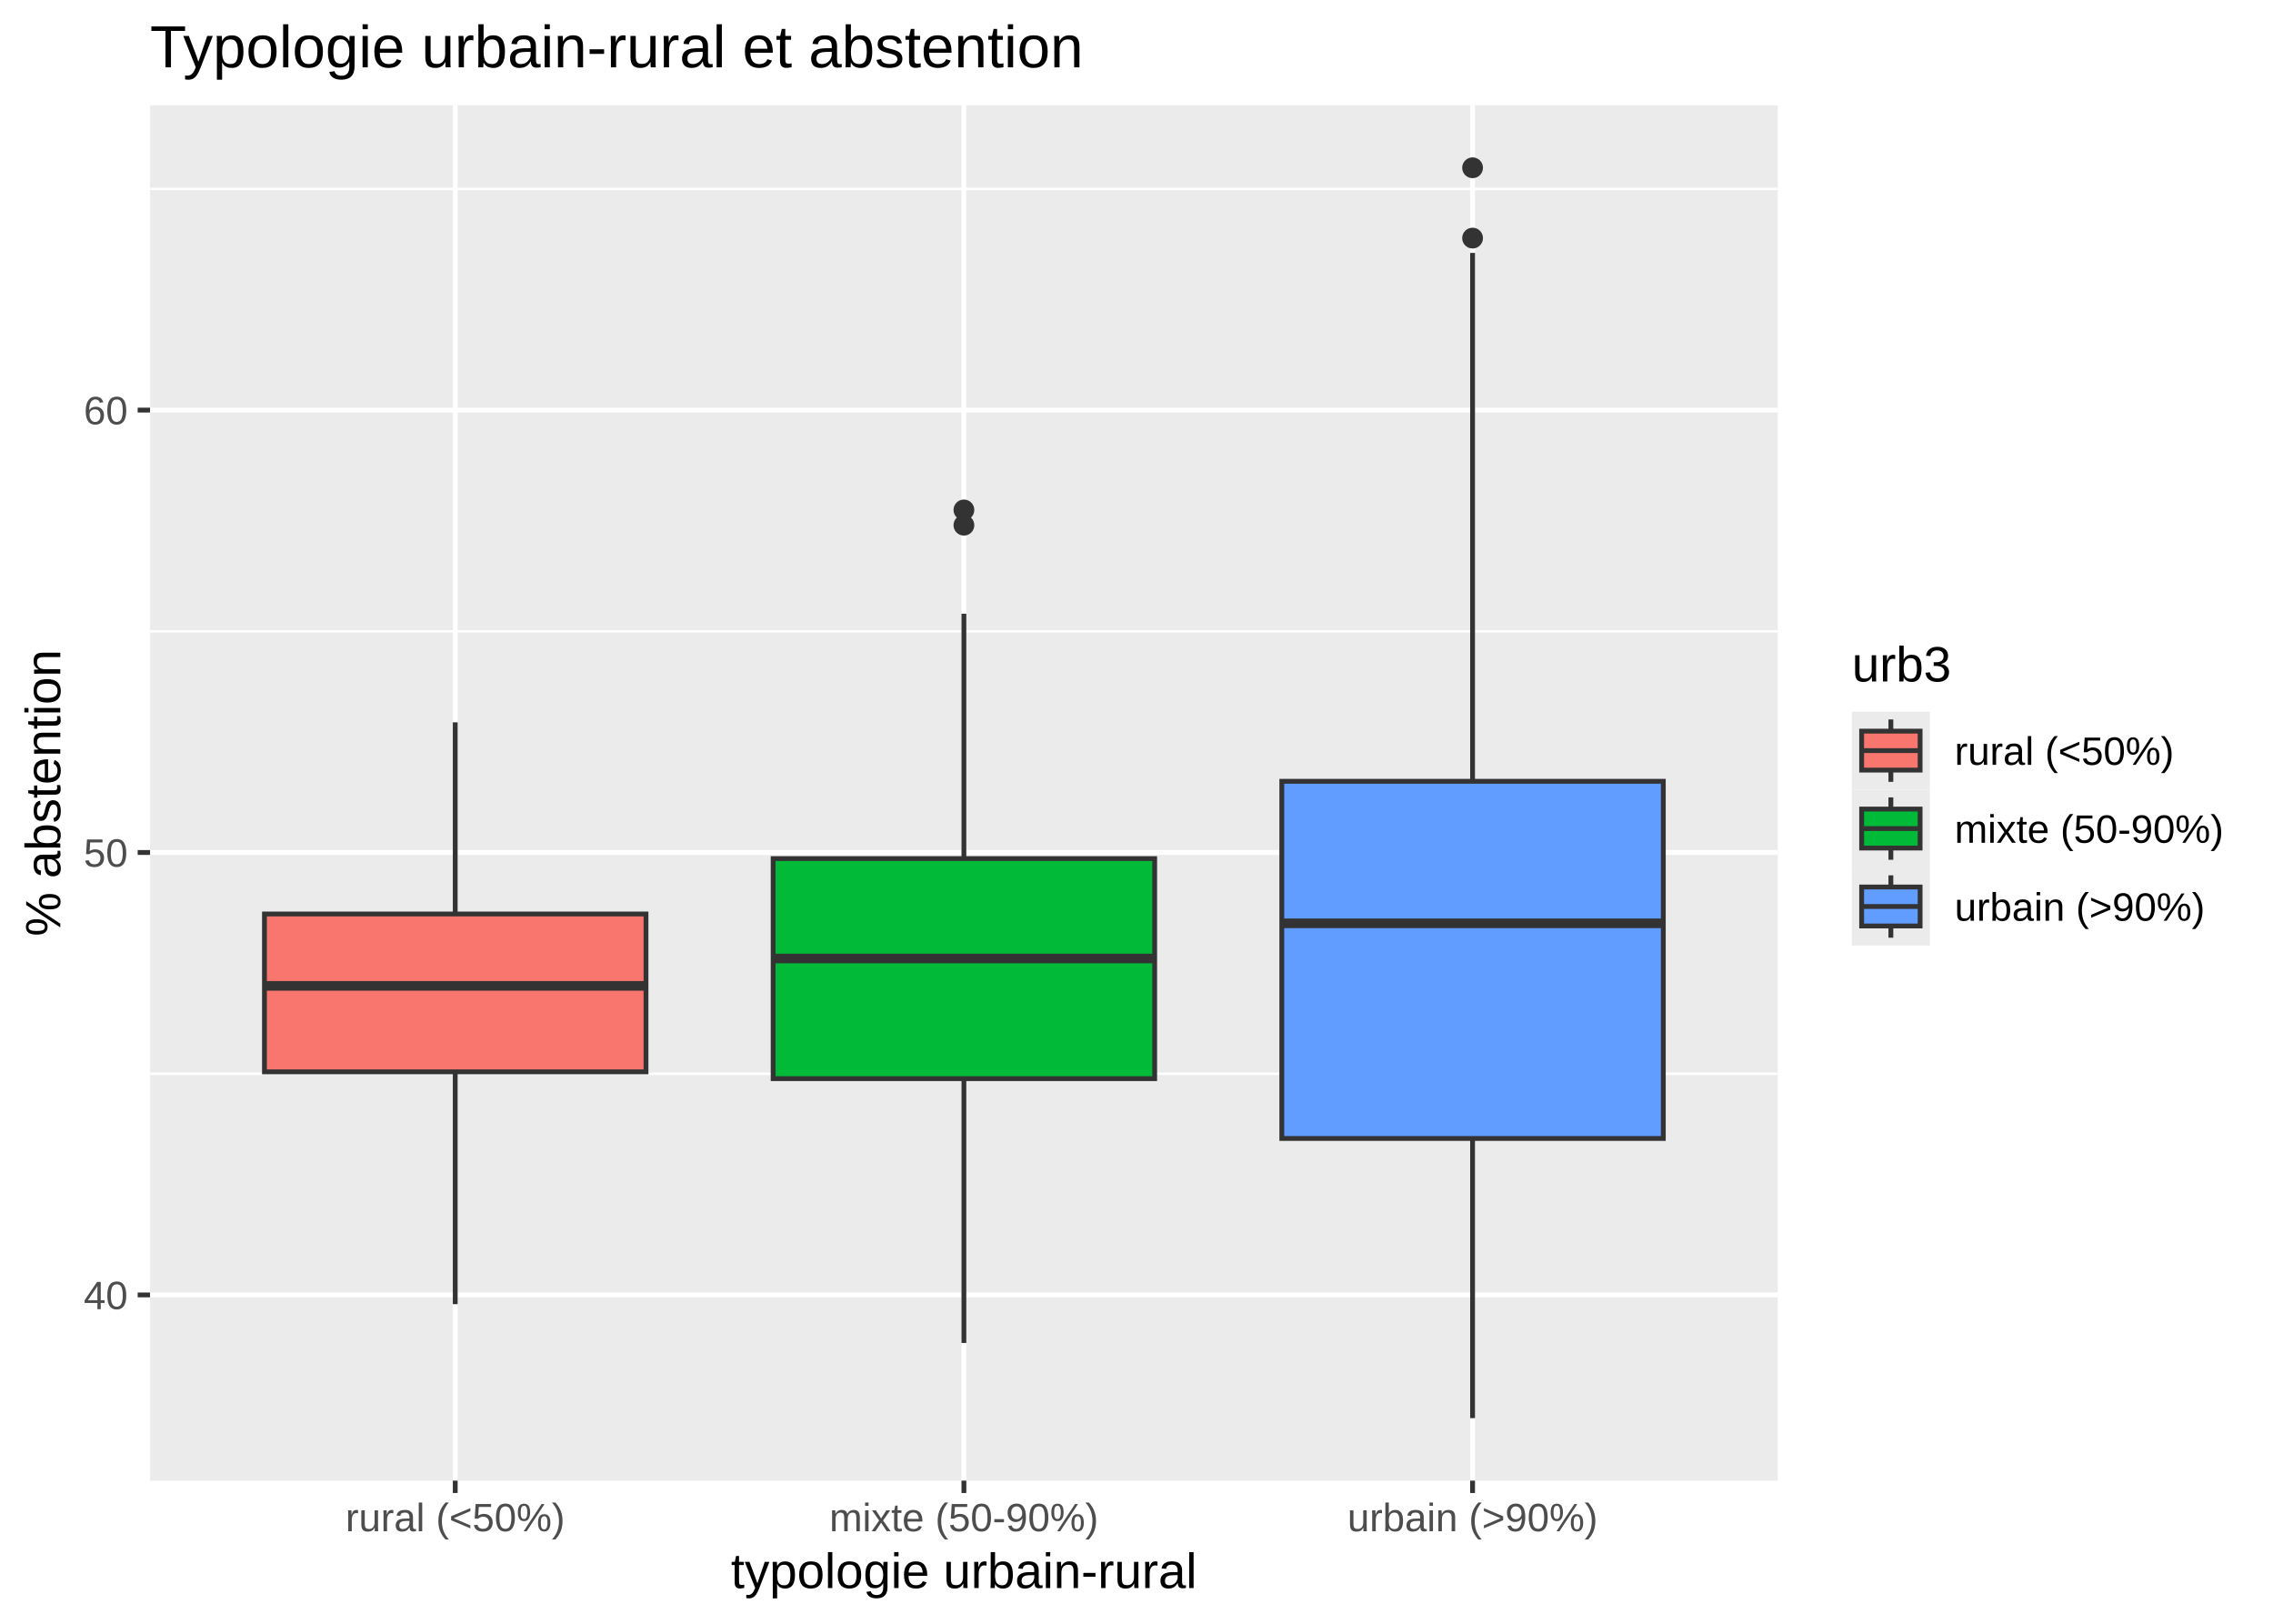
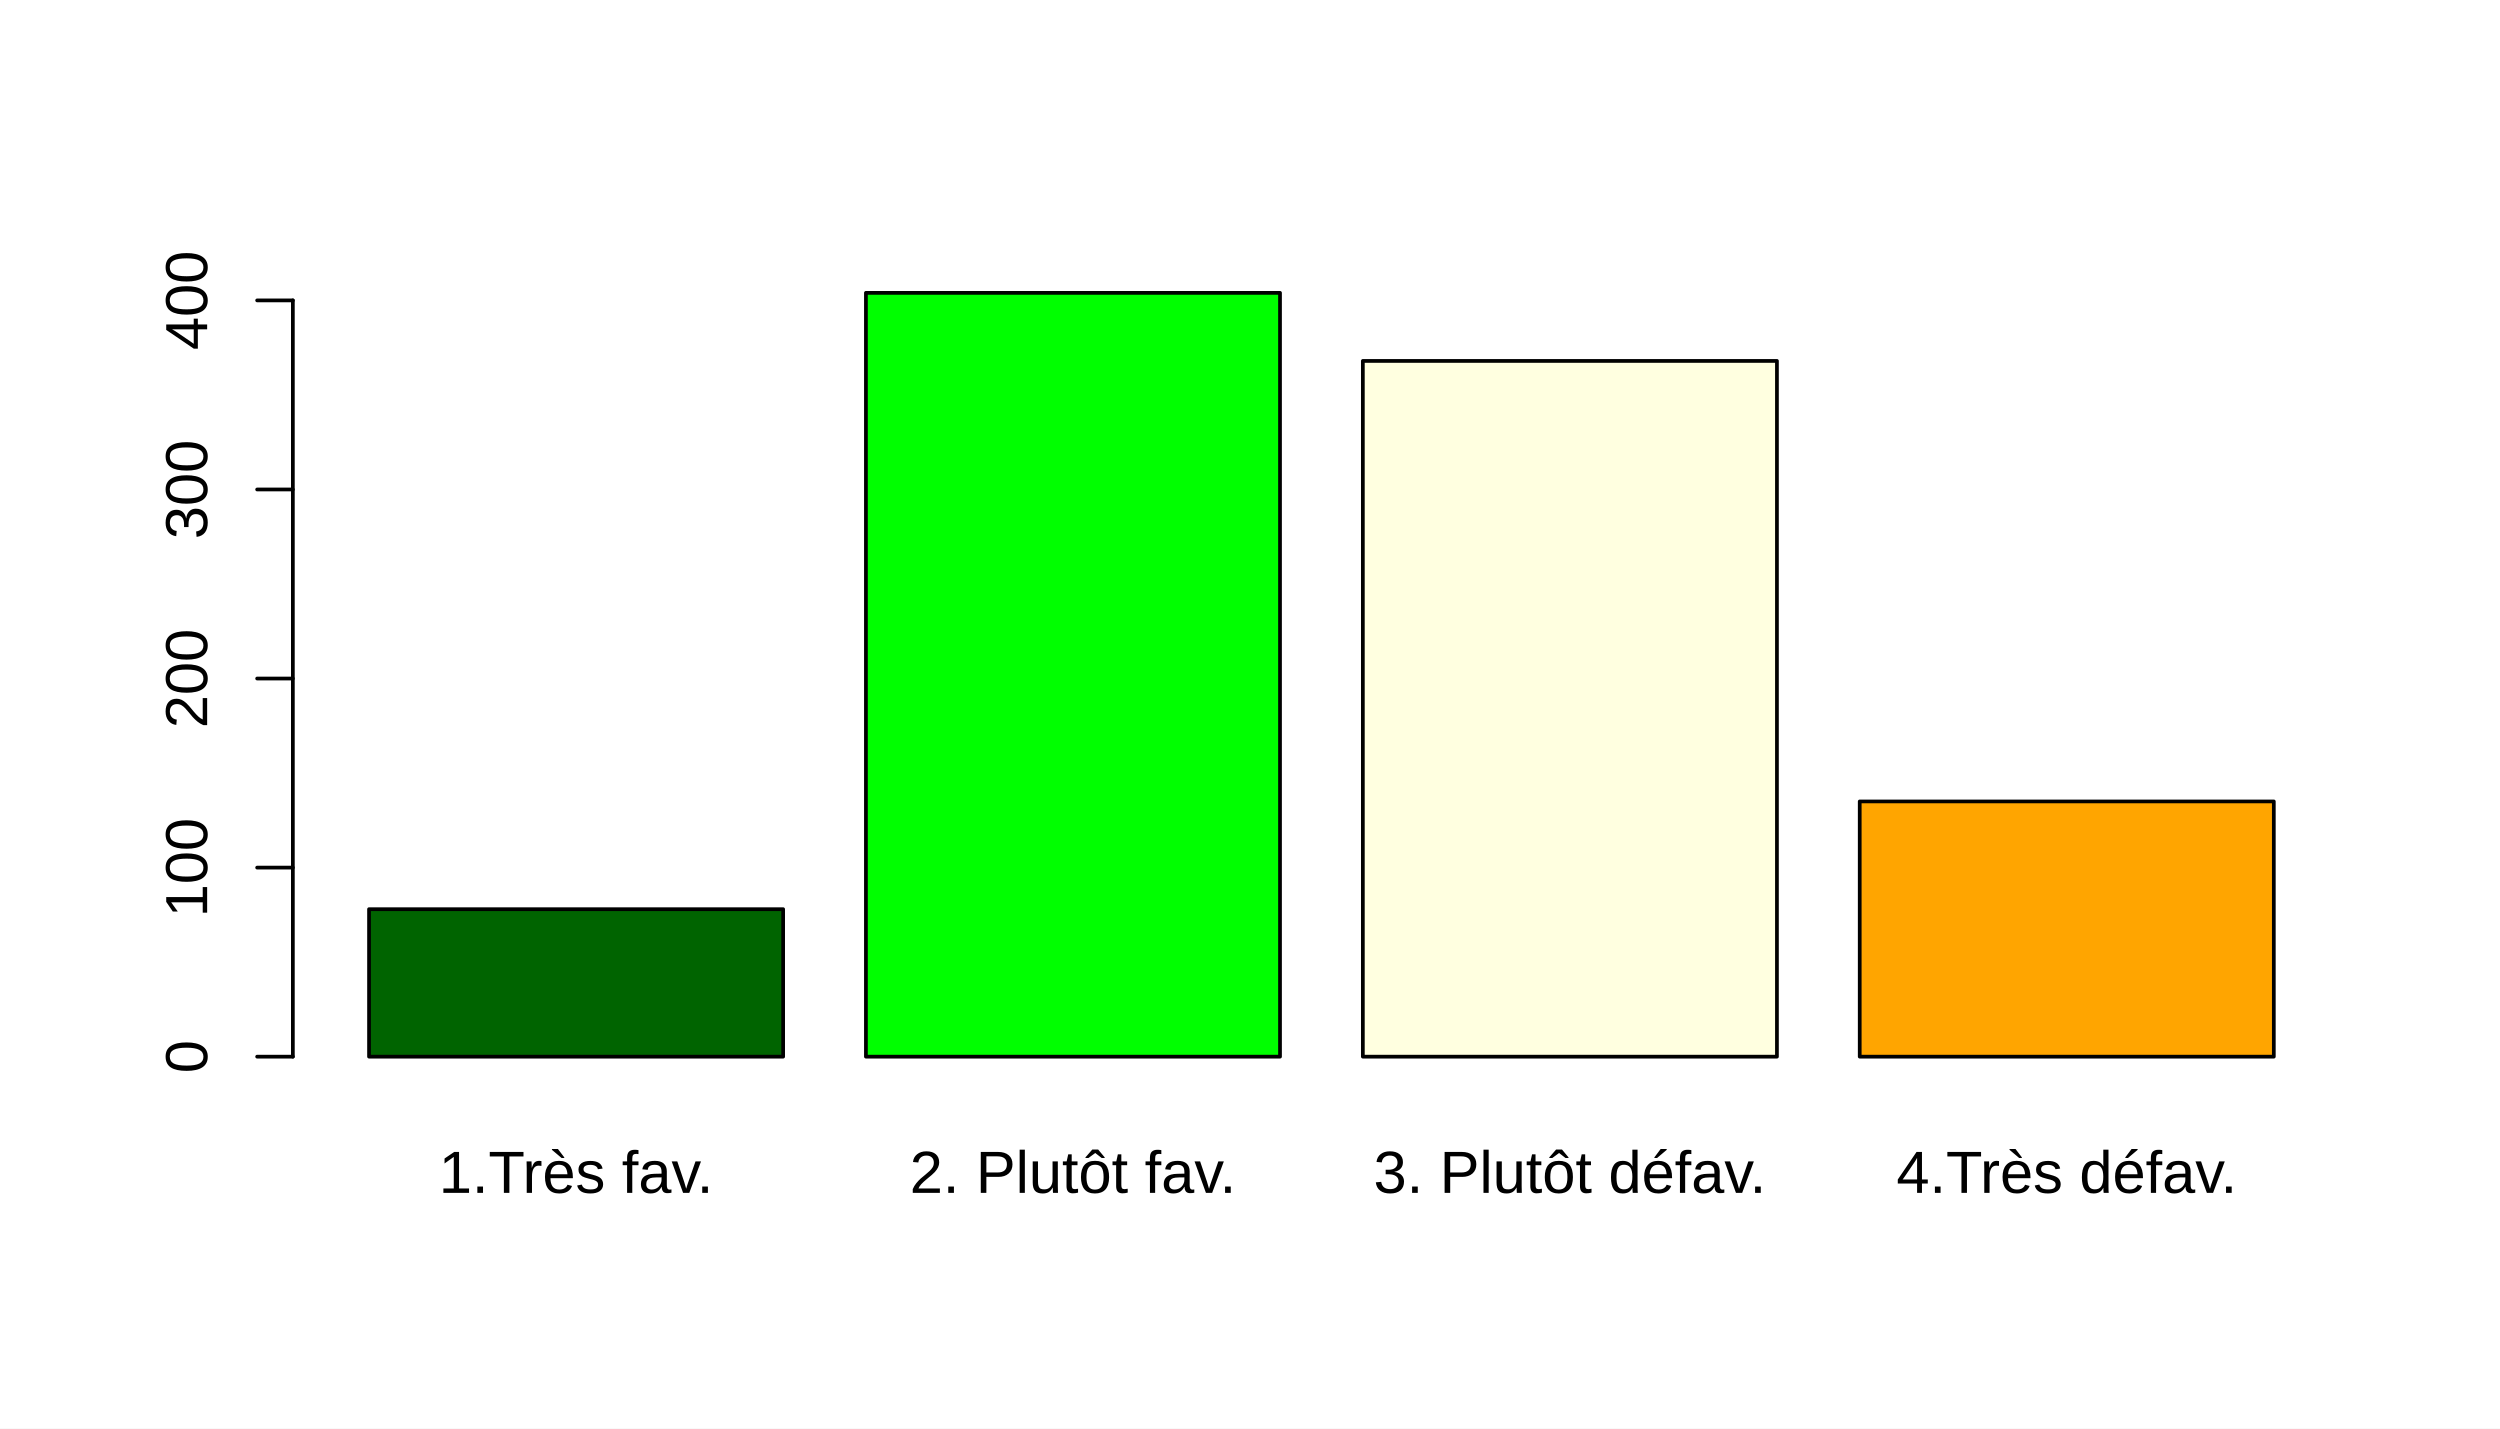
- <svg xmlns="http://www.w3.org/2000/svg" class="svglite" width="504.00pt" height="360.00pt" viewBox="0 0 504.00 360.00">
+ <svg xmlns="http://www.w3.org/2000/svg" class="svglite" width="504.00pt" height="288.00pt" viewBox="0 0 504.00 288.00">
  <defs>
    <style type="text/css">
    .svglite line, .svglite polyline, .svglite polygon, .svglite path, .svglite rect, .svglite circle {
      fill: none;
      stroke: #000000;
      stroke-linecap: round;
      stroke-linejoin: round;
      stroke-miterlimit: 10.00;
    }
    .svglite text {
      white-space: pre;
    }
  </style>
  </defs>
  <rect width="100%" height="100%" style="stroke: none; fill: #FFFFFF;" />
  <defs>
-     <clipPath id="cpMC4wMHw1MDQuMDB8MC4wMHwzNjAuMDA=">
-       <rect x="0.00" y="0.00" width="504.00" height="360.00" />
+     <clipPath id="cpMC4wMHw1MDQuMDB8MC4wMHwyODguMDA=">
+       <rect x="0.00" y="0.00" width="504.00" height="288.00" />
    </clipPath>
  </defs>
-   <g clip-path="url(#cpMC4wMHw1MDQuMDB8MC4wMHwzNjAuMDA=)">
-     <rect x="0.00" y="0.00" width="504.00" height="360.00" style="stroke-width: 1.07; stroke: #FFFFFF; fill: #FFFFFF;" />
-   </g>
-   <defs>
-     <clipPath id="cpMzMuMjd8Mzk0LjE5fDIzLjM0fDMyOC4yNw==">
-       <rect x="33.27" y="23.34" width="360.92" height="304.93" />
-     </clipPath>
-   </defs>
-   <g clip-path="url(#cpMzMuMjd8Mzk0LjE5fDIzLjM0fDMyOC4yNw==)">
-     <rect x="33.27" y="23.34" width="360.92" height="304.93" style="stroke-width: 1.07; stroke: none; fill: #EBEBEB;" />
-     <polyline points="33.27,238.06 394.19,238.06 " style="stroke-width: 0.53; stroke: #FFFFFF; stroke-linecap: butt;" />
-     <polyline points="33.27,139.97 394.19,139.97 " style="stroke-width: 0.53; stroke: #FFFFFF; stroke-linecap: butt;" />
-     <polyline points="33.27,41.88 394.19,41.88 " style="stroke-width: 0.53; stroke: #FFFFFF; stroke-linecap: butt;" />
-     <polyline points="33.27,287.10 394.19,287.10 " style="stroke-width: 1.07; stroke: #FFFFFF; stroke-linecap: butt;" />
-     <polyline points="33.27,189.01 394.19,189.01 " style="stroke-width: 1.07; stroke: #FFFFFF; stroke-linecap: butt;" />
-     <polyline points="33.27,90.92 394.19,90.92 " style="stroke-width: 1.07; stroke: #FFFFFF; stroke-linecap: butt;" />
-     <polyline points="100.94,328.27 100.94,23.34 " style="stroke-width: 1.07; stroke: #FFFFFF; stroke-linecap: butt;" />
-     <polyline points="213.73,328.27 213.73,23.34 " style="stroke-width: 1.07; stroke: #FFFFFF; stroke-linecap: butt;" />
-     <polyline points="326.52,328.27 326.52,23.34 " style="stroke-width: 1.07; stroke: #FFFFFF; stroke-linecap: butt;" />
-     <line x1="100.94" y1="202.64" x2="100.94" y2="160.15" style="stroke-width: 1.07; stroke: #333333; stroke-linecap: butt;" />
-     <line x1="100.94" y1="237.64" x2="100.94" y2="289.15" style="stroke-width: 1.07; stroke: #333333; stroke-linecap: butt;" />
-     <polygon points="58.64,202.64 58.64,237.64 143.24,237.64 143.24,202.64 58.64,202.64 " style="stroke-width: 1.07; stroke: #333333; stroke-linecap: butt; stroke-linejoin: miter; fill: #F8766D;" />
-     <line x1="58.64" y1="218.58" x2="143.24" y2="218.58" style="stroke-width: 2.13; stroke: #333333; stroke-linecap: butt; stroke-linejoin: miter;" />
-     <circle cx="213.73" cy="113.06" r="1.95" style="stroke-width: 0.71; stroke: #333333; fill: #333333;" />
-     <circle cx="213.73" cy="116.44" r="1.95" style="stroke-width: 0.71; stroke: #333333; fill: #333333;" />
-     <line x1="213.73" y1="190.36" x2="213.73" y2="136.07" style="stroke-width: 1.07; stroke: #333333; stroke-linecap: butt;" />
-     <line x1="213.73" y1="239.15" x2="213.73" y2="297.75" style="stroke-width: 1.07; stroke: #333333; stroke-linecap: butt;" />
-     <polygon points="171.43,190.36 171.43,239.15 256.03,239.15 256.03,190.36 171.43,190.36 " style="stroke-width: 1.07; stroke: #333333; stroke-linecap: butt; stroke-linejoin: miter; fill: #00BA38;" />
-     <line x1="171.43" y1="212.51" x2="256.03" y2="212.51" style="stroke-width: 2.13; stroke: #333333; stroke-linecap: butt; stroke-linejoin: miter;" />
-     <circle cx="326.52" cy="37.20" r="1.95" style="stroke-width: 0.71; stroke: #333333; fill: #333333;" />
-     <circle cx="326.52" cy="52.79" r="1.95" style="stroke-width: 0.71; stroke: #333333; fill: #333333;" />
-     <line x1="326.52" y1="173.22" x2="326.52" y2="56.07" style="stroke-width: 1.07; stroke: #333333; stroke-linecap: butt;" />
-     <line x1="326.52" y1="252.41" x2="326.52" y2="314.41" style="stroke-width: 1.07; stroke: #333333; stroke-linecap: butt;" />
-     <polygon points="284.22,173.22 284.22,252.41 368.81,252.41 368.81,173.22 284.22,173.22 " style="stroke-width: 1.07; stroke: #333333; stroke-linecap: butt; stroke-linejoin: miter; fill: #619CFF;" />
-     <line x1="284.22" y1="204.71" x2="368.81" y2="204.71" style="stroke-width: 2.13; stroke: #333333; stroke-linecap: butt; stroke-linejoin: miter;" />
-   </g>
-   <g clip-path="url(#cpMC4wMHw1MDQuMDB8MC4wMHwzNjAuMDA=)">
-     <text x="28.34" y="290.26" text-anchor="end" style="font-size: 8.80px;fill: #4D4D4D; font-family: &quot;Arial&quot;;" textLength="9.79px" lengthAdjust="spacingAndGlyphs">40</text>
-     <text x="28.34" y="192.17" text-anchor="end" style="font-size: 8.80px;fill: #4D4D4D; font-family: &quot;Arial&quot;;" textLength="9.79px" lengthAdjust="spacingAndGlyphs">50</text>
-     <text x="28.34" y="94.08" text-anchor="end" style="font-size: 8.80px;fill: #4D4D4D; font-family: &quot;Arial&quot;;" textLength="9.79px" lengthAdjust="spacingAndGlyphs">60</text>
-     <polyline points="30.53,287.10 33.27,287.10 " style="stroke-width: 1.07; stroke: #333333; stroke-linecap: butt;" />
-     <polyline points="30.53,189.01 33.27,189.01 " style="stroke-width: 1.07; stroke: #333333; stroke-linecap: butt;" />
-     <polyline points="30.53,90.92 33.27,90.92 " style="stroke-width: 1.07; stroke: #333333; stroke-linecap: butt;" />
-     <polyline points="100.94,331.01 100.94,328.27 " style="stroke-width: 1.07; stroke: #333333; stroke-linecap: butt;" />
-     <polyline points="213.73,331.01 213.73,328.27 " style="stroke-width: 1.07; stroke: #333333; stroke-linecap: butt;" />
-     <polyline points="326.52,331.01 326.52,328.27 " style="stroke-width: 1.07; stroke: #333333; stroke-linecap: butt;" />
-     <text x="100.94" y="339.50" text-anchor="middle" style="font-size: 8.80px;fill: #4D4D4D; font-family: &quot;Arial&quot;;" textLength="51.10px" lengthAdjust="spacingAndGlyphs">rural (&lt;50%) </text>
-     <text x="213.73" y="339.50" text-anchor="middle" style="font-size: 8.80px;fill: #4D4D4D; font-family: &quot;Arial&quot;;" textLength="59.65px" lengthAdjust="spacingAndGlyphs">mixte (50-90%)</text>
-     <text x="326.52" y="339.50" text-anchor="middle" style="font-size: 8.80px;fill: #4D4D4D; font-family: &quot;Arial&quot;;" textLength="55.52px" lengthAdjust="spacingAndGlyphs">urbain (&gt;90%)</text>
-     <text x="213.73" y="352.09" text-anchor="middle" style="font-size: 11.00px; font-family: &quot;Arial&quot;;" textLength="103.35px" lengthAdjust="spacingAndGlyphs">typologie urbain-rural</text>
-     <text transform="translate(13.37,175.80) rotate(-90)" text-anchor="middle" style="font-size: 11.00px; font-family: &quot;Arial&quot;;" textLength="63.60px" lengthAdjust="spacingAndGlyphs">% abstention</text>
-     <rect x="405.15" y="136.50" width="93.37" height="78.60" style="stroke-width: 1.07; stroke: none; fill: #FFFFFF;" />
-     <text x="410.63" y="151.09" style="font-size: 11.00px; font-family: &quot;Arial&quot;;" textLength="22.02px" lengthAdjust="spacingAndGlyphs">urb3</text>
-     <rect x="410.63" y="157.78" width="17.28" height="17.28" style="stroke-width: 1.07; stroke: none; fill: #EBEBEB;" />
-     <polyline points="419.27,173.34 419.27,170.74 " style="stroke-width: 1.07; stroke: #333333; stroke-linecap: butt; stroke-linejoin: miter;" />
-     <polyline points="419.27,162.10 419.27,159.51 " style="stroke-width: 1.07; stroke: #333333; stroke-linecap: butt; stroke-linejoin: miter;" />
-     <rect x="412.79" y="162.10" width="12.96" height="8.64" style="stroke-width: 1.07; stroke: #333333; stroke-linecap: butt; stroke-linejoin: miter; fill: #F8766D;" />
-     <polyline points="412.79,166.42 425.75,166.42 " style="stroke-width: 1.07; stroke: #333333; stroke-linecap: butt; stroke-linejoin: miter;" />
-     <rect x="410.63" y="175.06" width="17.28" height="17.28" style="stroke-width: 1.07; stroke: none; fill: #EBEBEB;" />
-     <polyline points="419.27,190.62 419.27,188.02 " style="stroke-width: 1.07; stroke: #333333; stroke-linecap: butt; stroke-linejoin: miter;" />
-     <polyline points="419.27,179.38 419.27,176.79 " style="stroke-width: 1.07; stroke: #333333; stroke-linecap: butt; stroke-linejoin: miter;" />
-     <rect x="412.79" y="179.38" width="12.96" height="8.64" style="stroke-width: 1.07; stroke: #333333; stroke-linecap: butt; stroke-linejoin: miter; fill: #00BA38;" />
-     <polyline points="412.79,183.70 425.75,183.70 " style="stroke-width: 1.07; stroke: #333333; stroke-linecap: butt; stroke-linejoin: miter;" />
-     <rect x="410.63" y="192.34" width="17.28" height="17.28" style="stroke-width: 1.07; stroke: none; fill: #EBEBEB;" />
-     <polyline points="419.27,207.90 419.27,205.30 " style="stroke-width: 1.07; stroke: #333333; stroke-linecap: butt; stroke-linejoin: miter;" />
-     <polyline points="419.27,196.66 419.27,194.07 " style="stroke-width: 1.07; stroke: #333333; stroke-linecap: butt; stroke-linejoin: miter;" />
-     <rect x="412.79" y="196.66" width="12.96" height="8.64" style="stroke-width: 1.07; stroke: #333333; stroke-linecap: butt; stroke-linejoin: miter; fill: #619CFF;" />
-     <polyline points="412.79,200.98 425.75,200.98 " style="stroke-width: 1.07; stroke: #333333; stroke-linecap: butt; stroke-linejoin: miter;" />
-     <text x="433.39" y="169.58" style="font-size: 8.80px; font-family: &quot;Arial&quot;;" textLength="51.10px" lengthAdjust="spacingAndGlyphs">rural (&lt;50%) </text>
-     <text x="433.39" y="186.86" style="font-size: 8.80px; font-family: &quot;Arial&quot;;" textLength="59.65px" lengthAdjust="spacingAndGlyphs">mixte (50-90%)</text>
-     <text x="433.39" y="204.14" style="font-size: 8.80px; font-family: &quot;Arial&quot;;" textLength="55.52px" lengthAdjust="spacingAndGlyphs">urbain (&gt;90%)</text>
-     <text x="33.27" y="14.94" style="font-size: 13.20px; font-family: &quot;Arial&quot;;" textLength="207.52px" lengthAdjust="spacingAndGlyphs">Typologie urbain-rural et abstention</text>
+   <g clip-path="url(#cpMC4wMHw1MDQuMDB8MC4wMHwyODguMDA=)">
+     <rect x="74.40" y="183.29" width="83.48" height="29.73" style="stroke-width: 0.75; fill: #006400;" />
+     <rect x="174.57" y="59.04" width="83.48" height="153.98" style="stroke-width: 0.75; fill: #00FF00;" />
+     <rect x="274.75" y="72.76" width="83.48" height="140.26" style="stroke-width: 0.75; fill: #FFFFE0;" />
+     <rect x="374.92" y="161.57" width="83.48" height="51.45" style="stroke-width: 0.75; fill: #FFA500;" />
+     <text x="116.14" y="240.48" text-anchor="middle" style="font-size: 12.00px; font-family: &quot;Arial&quot;;" textLength="56.68px" lengthAdjust="spacingAndGlyphs">1.Très fav.</text>
+     <text x="216.31" y="240.48" text-anchor="middle" style="font-size: 12.00px; font-family: &quot;Arial&quot;;" textLength="66.70px" lengthAdjust="spacingAndGlyphs">2. Plutôt fav.</text>
+     <text x="316.49" y="240.48" text-anchor="middle" style="font-size: 12.00px; font-family: &quot;Arial&quot;;" textLength="80.05px" lengthAdjust="spacingAndGlyphs">3. Plutôt défav.</text>
+     <text x="416.66" y="240.48" text-anchor="middle" style="font-size: 12.00px; font-family: &quot;Arial&quot;;" textLength="70.03px" lengthAdjust="spacingAndGlyphs">4.Très défav.</text>
+     <line x1="59.04" y1="213.02" x2="59.04" y2="60.56" style="stroke-width: 0.75;" />
+     <line x1="59.04" y1="213.02" x2="51.84" y2="213.02" style="stroke-width: 0.75;" />
+     <line x1="59.04" y1="174.91" x2="51.84" y2="174.91" style="stroke-width: 0.75;" />
+     <line x1="59.04" y1="136.79" x2="51.84" y2="136.79" style="stroke-width: 0.75;" />
+     <line x1="59.04" y1="98.68" x2="51.84" y2="98.68" style="stroke-width: 0.75;" />
+     <line x1="59.04" y1="60.56" x2="51.84" y2="60.56" style="stroke-width: 0.75;" />
+     <text transform="translate(41.76,213.02) rotate(-90)" text-anchor="middle" style="font-size: 12.00px; font-family: &quot;Arial&quot;;" textLength="6.67px" lengthAdjust="spacingAndGlyphs">0</text>
+     <text transform="translate(41.76,174.91) rotate(-90)" text-anchor="middle" style="font-size: 12.00px; font-family: &quot;Arial&quot;;" textLength="20.02px" lengthAdjust="spacingAndGlyphs">100</text>
+     <text transform="translate(41.76,136.79) rotate(-90)" text-anchor="middle" style="font-size: 12.00px; font-family: &quot;Arial&quot;;" textLength="20.02px" lengthAdjust="spacingAndGlyphs">200</text>
+     <text transform="translate(41.76,98.68) rotate(-90)" text-anchor="middle" style="font-size: 12.00px; font-family: &quot;Arial&quot;;" textLength="20.02px" lengthAdjust="spacingAndGlyphs">300</text>
+     <text transform="translate(41.76,60.56) rotate(-90)" text-anchor="middle" style="font-size: 12.00px; font-family: &quot;Arial&quot;;" textLength="20.02px" lengthAdjust="spacingAndGlyphs">400</text>
  </g>
</svg>
